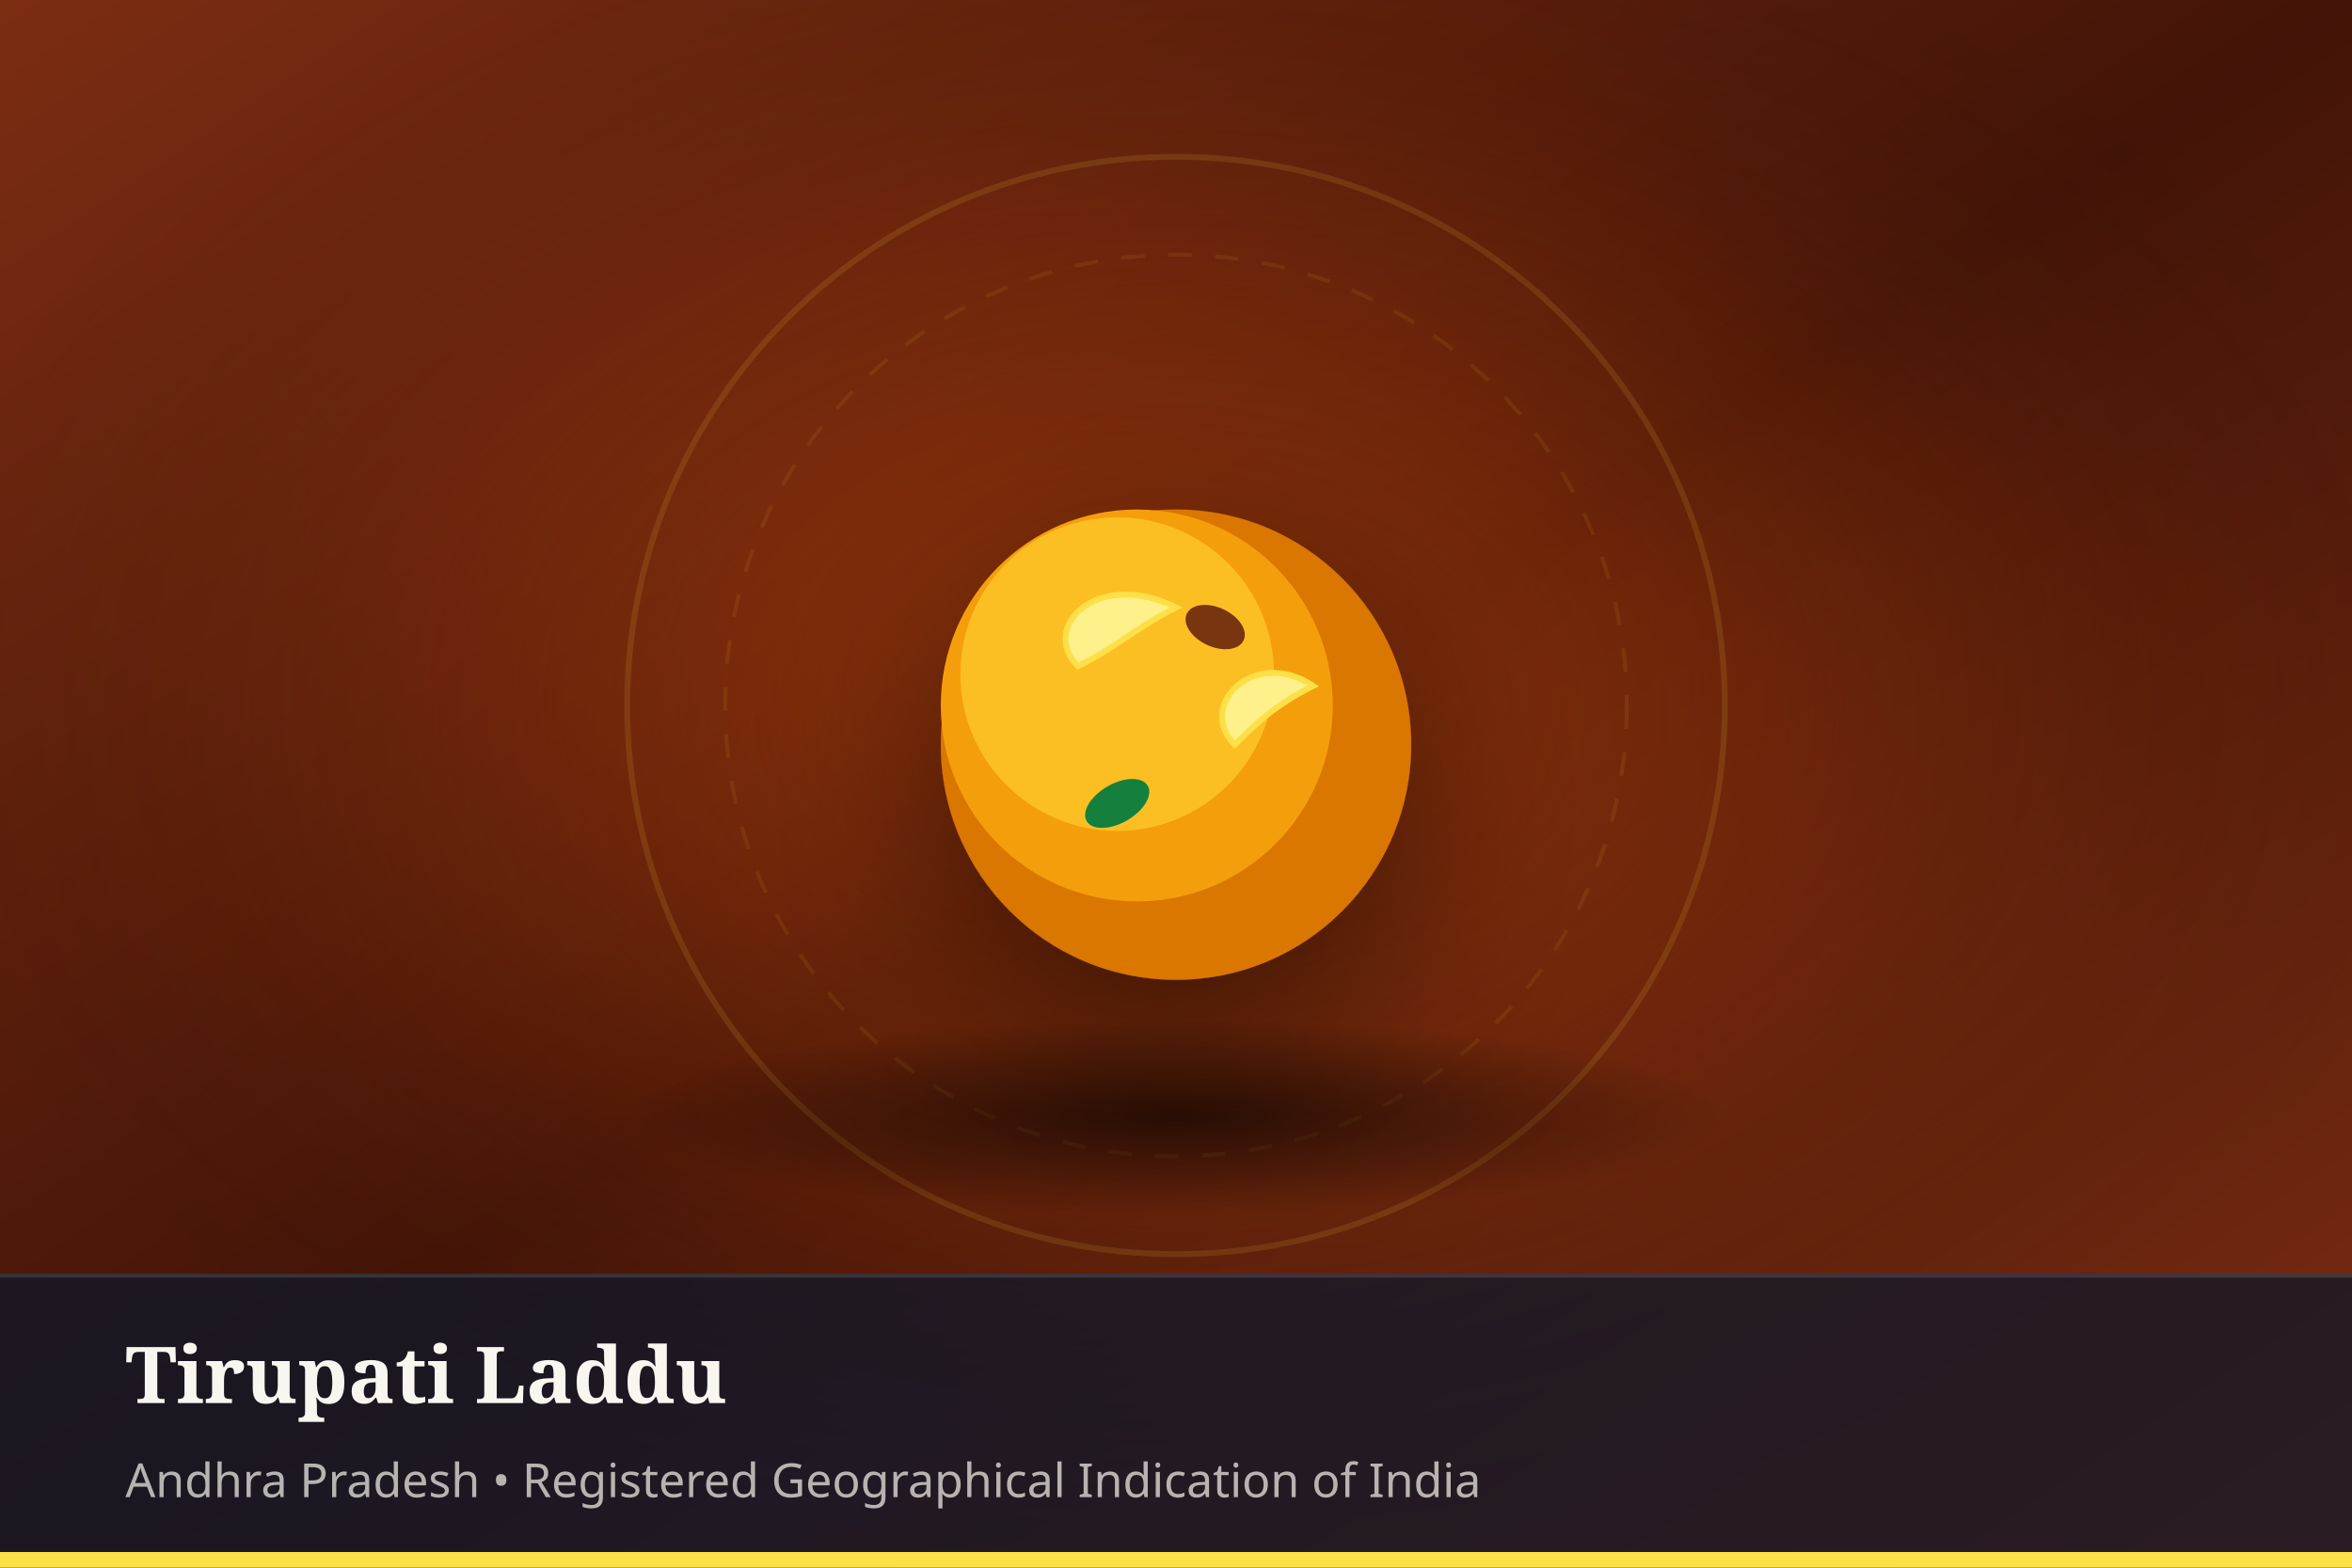
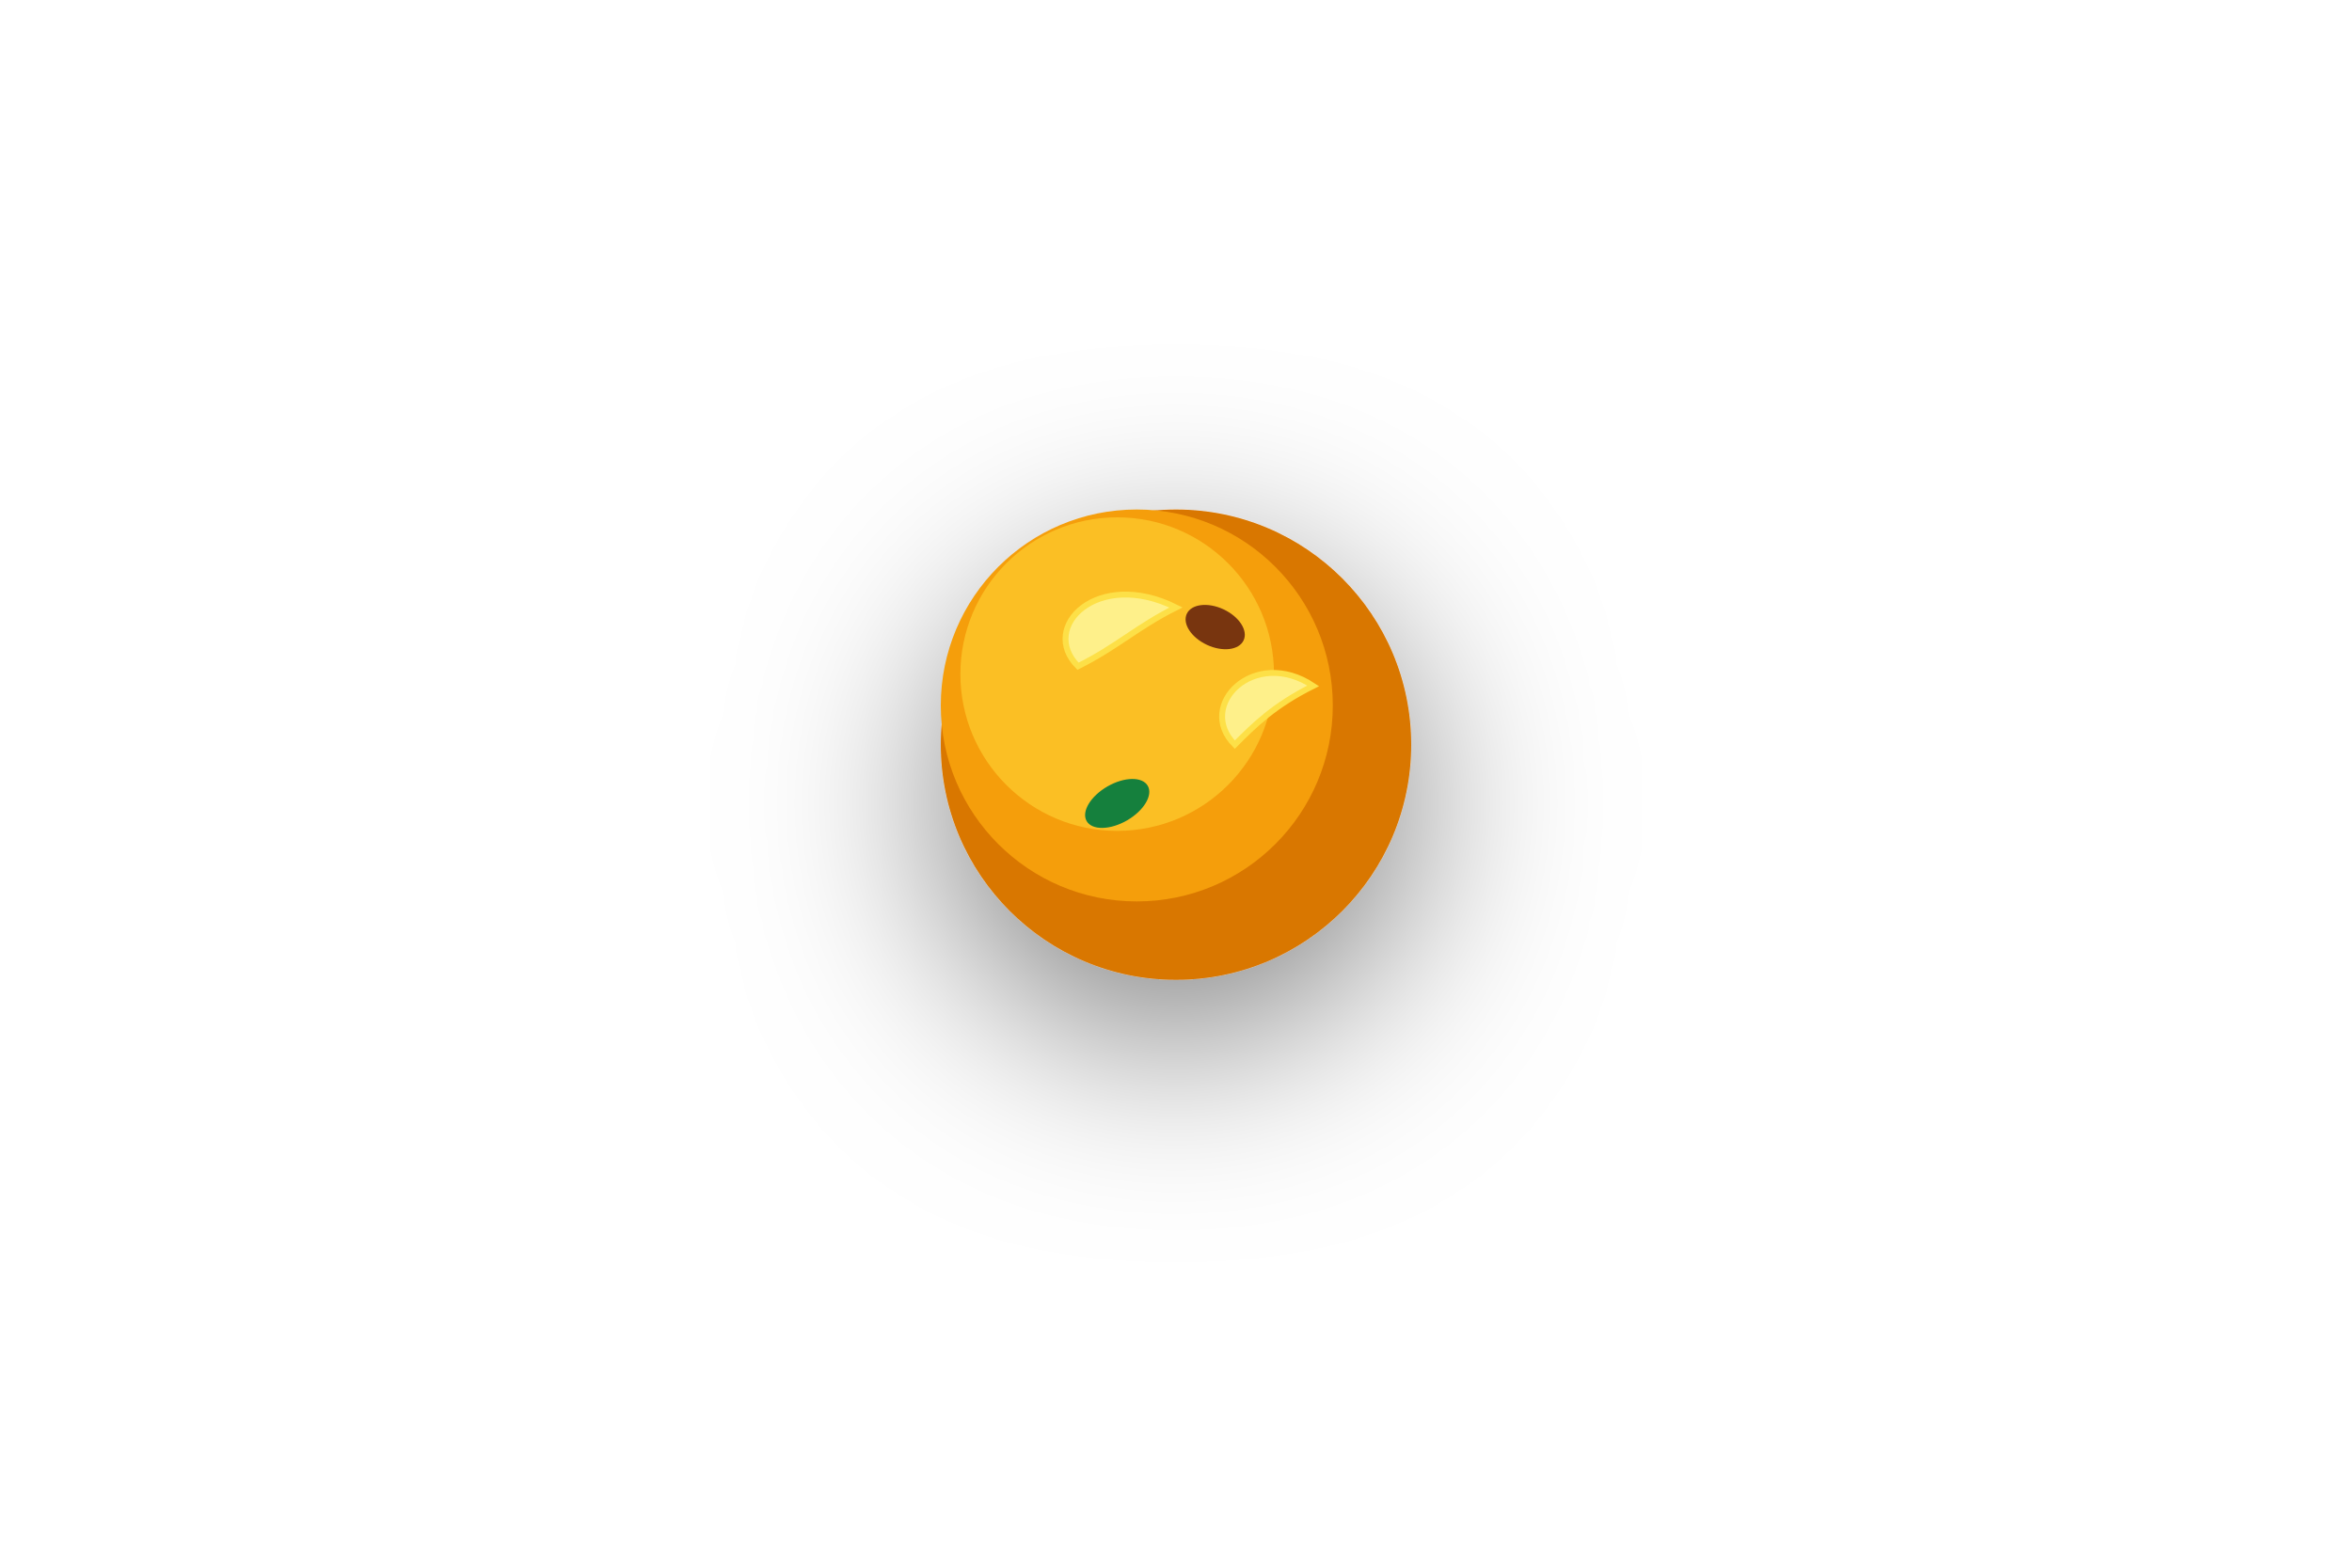
- <svg xmlns="http://www.w3.org/2000/svg" width="600" height="400" viewBox="0 0 600 400">
-   <defs>
-     <linearGradient id="bgGrad_tirupati-laddu" x1="0%" y1="0%" x2="100%" y2="100%">
-       <stop offset="0%" stop-color="#7C2D12" />
-       <stop offset="50%" stop-color="#431407" />
-       <stop offset="100%" stop-color="#7C2D12" />
-     </linearGradient>
-     <radialGradient id="spotlight_tirupati-laddu" cx="50%" cy="45%" r="55%">
-       <stop offset="0%" stop-color="#EA580C" stop-opacity="0.45" />
-       <stop offset="60%" stop-color="#EA580C" stop-opacity="0.1" />
-       <stop offset="100%" stop-color="#000000" stop-opacity="0" />
-     </radialGradient>
-     <radialGradient id="floorShadow_tirupati-laddu" cx="50%" cy="50%" r="50%">
-       <stop offset="0%" stop-color="rgba(0,0,0,0.6)" />
-       <stop offset="100%" stop-color="rgba(0,0,0,0)" />
-     </radialGradient>
-   </defs>
-   <rect width="100%" height="100%" fill="url(#bgGrad_tirupati-laddu)" />
-   <rect width="100%" height="100%" fill="url(#spotlight_tirupati-laddu)" />
-   <circle cx="300" cy="180" r="140" fill="none" stroke="#FDE047" stroke-opacity="0.12" stroke-width="1.5" />
-   <circle cx="300" cy="180" r="115" fill="none" stroke="#FDE047" stroke-opacity="0.08" stroke-width="1" stroke-dasharray="6,6" />
-   <ellipse cx="300" cy="285" rx="140" ry="25" fill="url(#floorShadow_tirupati-laddu)" />
+ <svg xmlns="http://www.w3.org/2000/svg" width="600" height="400" viewBox="0 0 600 400" fill="none">
  <g transform="translate(300, 180)">
    <circle cx="0" cy="10" r="60" fill="#D97706" filter="drop-shadow(0 15px 25px rgba(0,0,0,0.5))" />
    <circle cx="-10" cy="0" r="50" fill="#F59E0B" />
    <circle cx="-15" cy="-8" r="40" fill="#FBBF24" />
    <path d="M-25,-10 C-35,-20 -20,-35 0,-25 C-10,-20 -15,-15 -25,-10 Z" fill="#FEF08A" stroke="#FDE047" stroke-width="1.5" />
    <path d="M15,10 C5,0 20,-15 35,-5 C25,0 20,5 15,10 Z" fill="#FEF08A" stroke="#FDE047" stroke-width="1.5" />
    <ellipse cx="10" cy="-20" rx="8" ry="5" fill="#78350F" transform="rotate(25, 10, -20)" />
    <ellipse cx="-15" cy="25" rx="9" ry="5" fill="#15803D" transform="rotate(-30, -15, 25)" />
  </g>
-   <rect x="0" y="325" width="600" height="75" fill="rgba(15, 23, 42, 0.75)" />
-   <rect x="0" y="325" width="600" height="1" fill="rgba(255, 255, 255, 0.12)" />
-   <text x="32" y="358" fill="#F9F6F0" font-family="'Playfair Display', Georgia, serif" font-size="20" font-weight="700">
-     Tirupati Laddu
-   </text>
-   <text x="32" y="382" fill="rgba(249, 246, 240, 0.7)" font-family="'Plus Jakarta Sans', sans-serif" font-size="12" font-weight="500">
-     Andhra Pradesh • Registered Geographical Indication of India
-   </text>
-   <rect x="0" y="396" width="600" height="4" fill="#FDE047" />
</svg>
